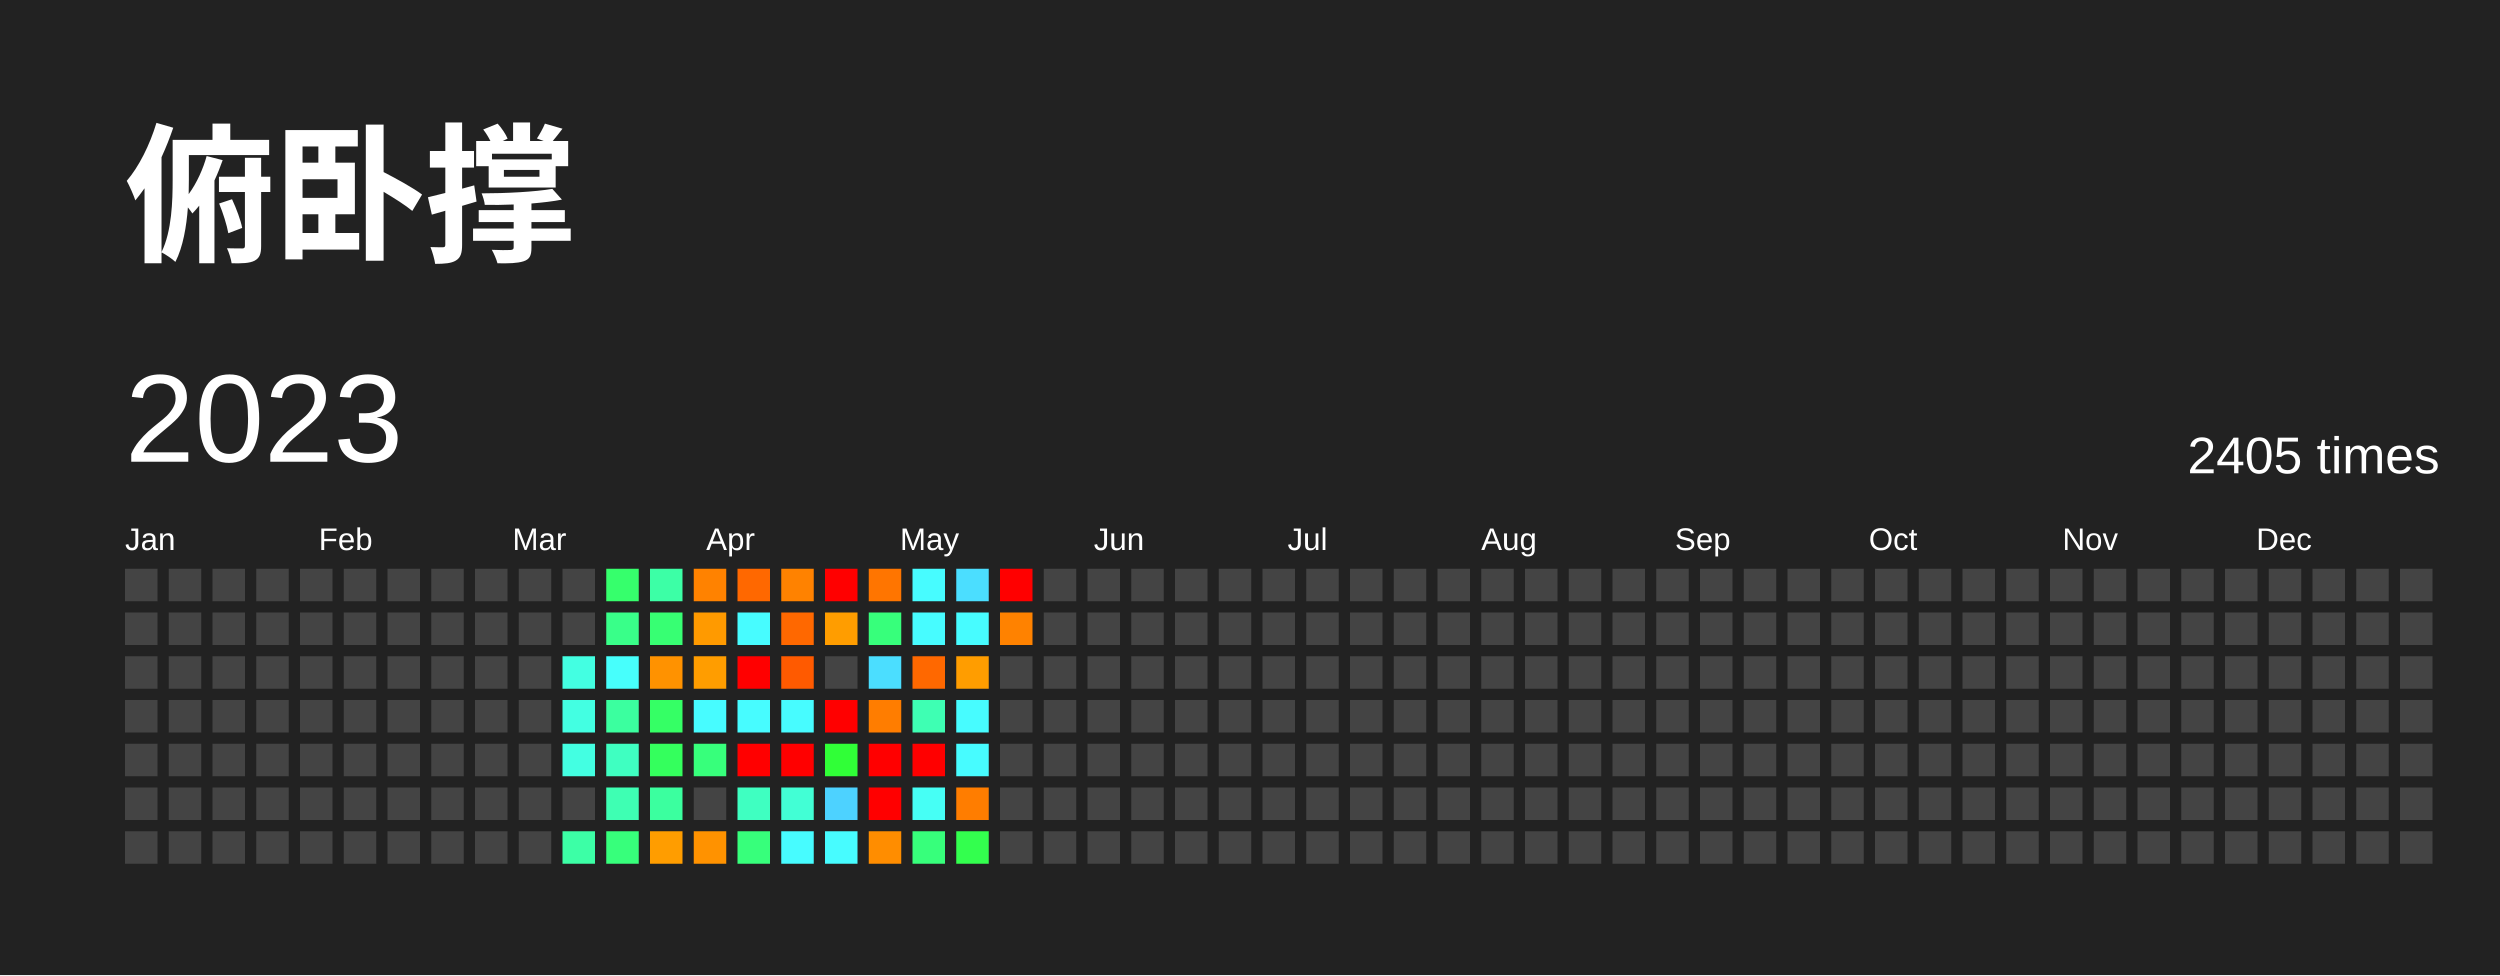
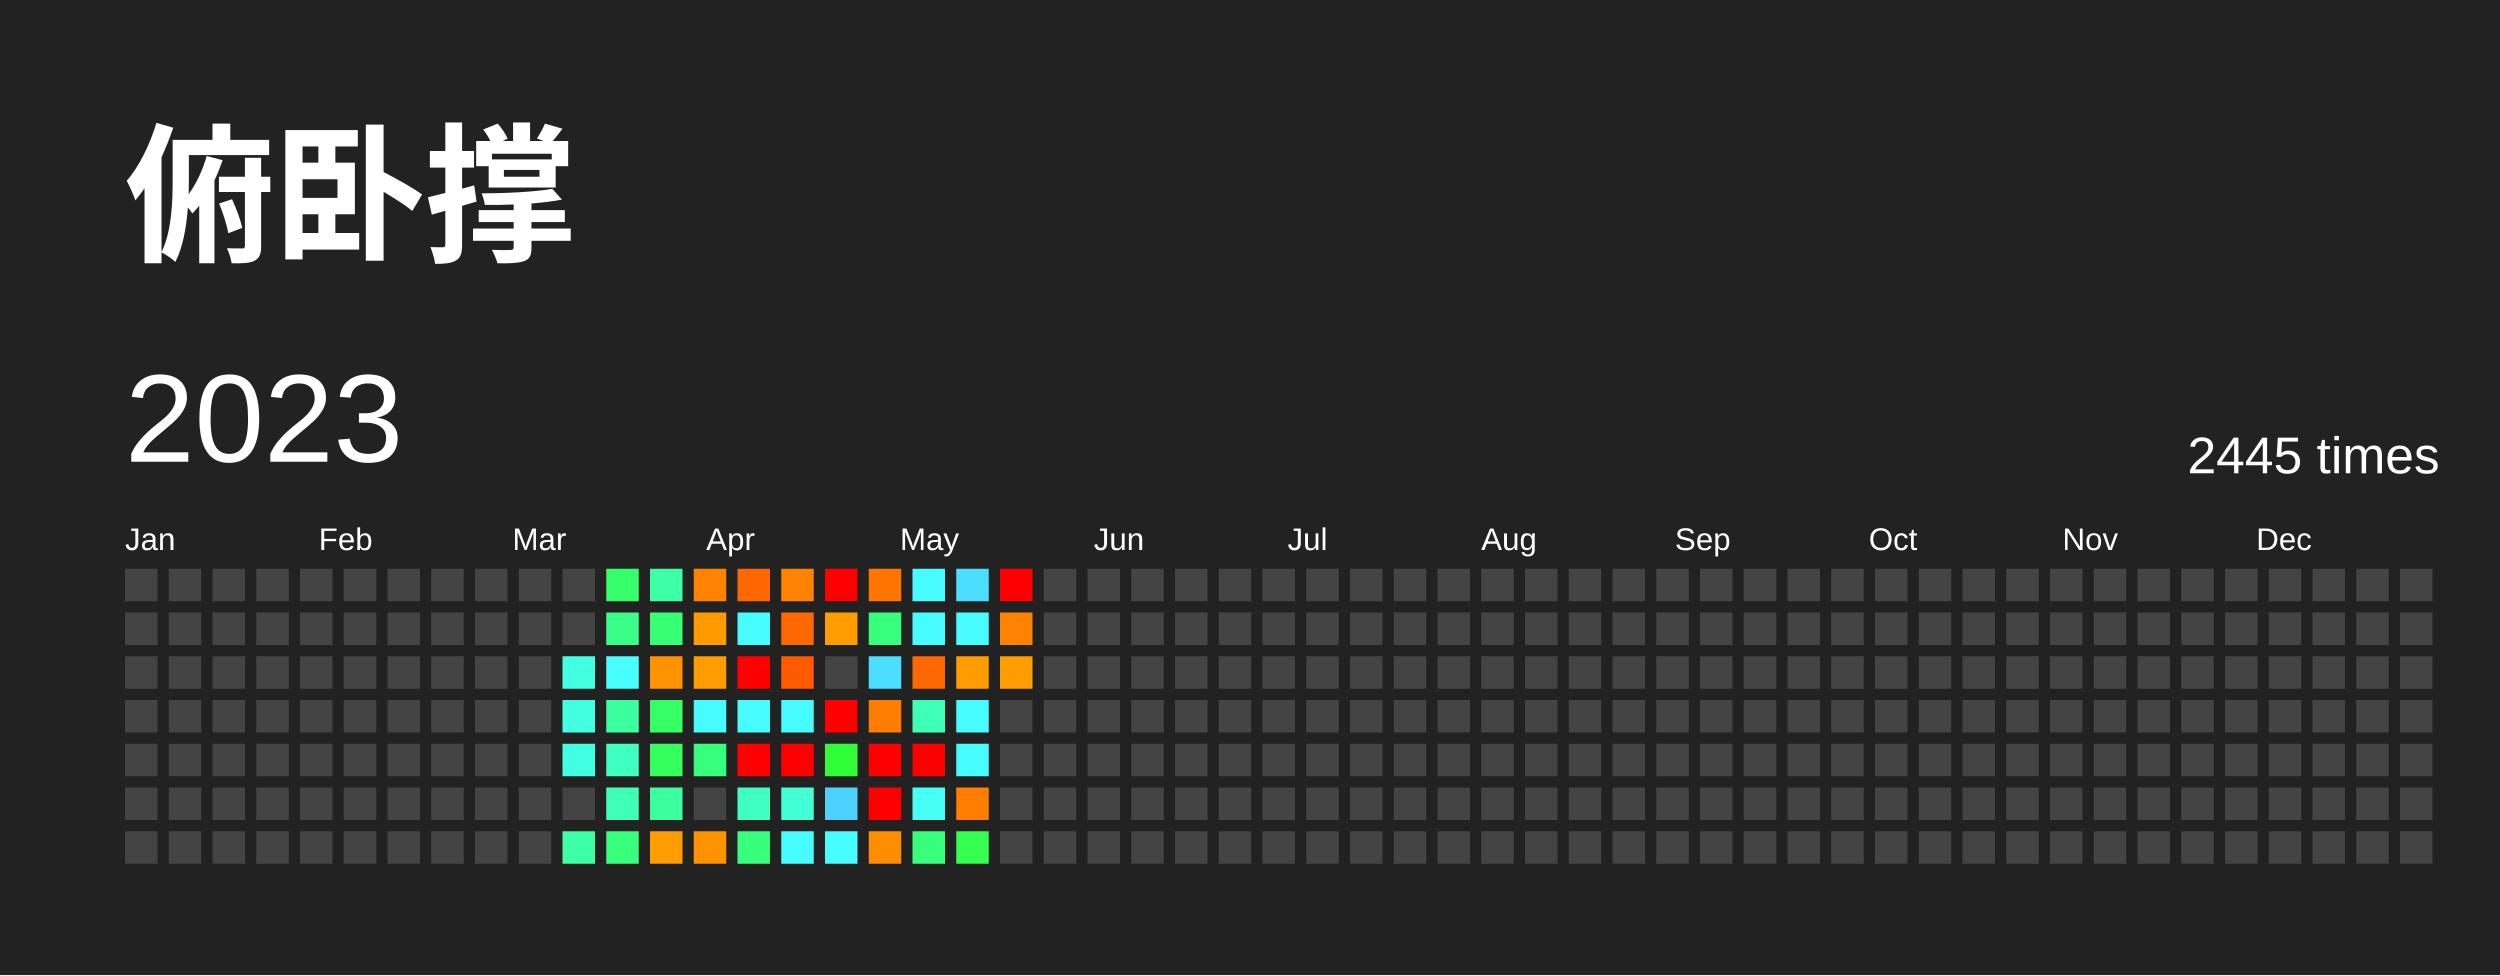
<svg xmlns="http://www.w3.org/2000/svg" baseProfile="full" height="78mm" version="1.1" viewBox="0,0,200,78" width="200mm">
  <defs />
  <rect fill="#222222" height="78" width="200" x="0" y="0" />
  <text fill="#FFFFFF" style="font-size:12px; font-family:Arial; font-weight:bold;" x="10" y="20">俯卧撑</text>
  <text dominant-baseline="hanging" fill="#FFFFFF" style="font-size:10.0px; font-family:Arial;" x="10" y="30">2023</text>
-   <text dominant-baseline="hanging" fill="#FFFFFF" style="font-size:4.125px; font-family:Arial;" x="175" y="35">2405 times</text>
+   <text dominant-baseline="hanging" fill="#FFFFFF" style="font-size:4.125px; font-family:Arial;" x="175" y="35">2445 times</text>
  <text fill="#FFFFFF" style="font-size:2.5px; font-family:Arial" x="10.0" y="44">Jan</text>
  <text fill="#FFFFFF" style="font-size:2.5px; font-family:Arial" x="25.5" y="44">Feb</text>
  <text fill="#FFFFFF" style="font-size:2.5px; font-family:Arial" x="41.0" y="44">Mar</text>
  <text fill="#FFFFFF" style="font-size:2.5px; font-family:Arial" x="56.5" y="44">Apr</text>
  <text fill="#FFFFFF" style="font-size:2.5px; font-family:Arial" x="72.0" y="44">May</text>
  <text fill="#FFFFFF" style="font-size:2.5px; font-family:Arial" x="87.5" y="44">Jun</text>
  <text fill="#FFFFFF" style="font-size:2.5px; font-family:Arial" x="103.0" y="44">Jul</text>
  <text fill="#FFFFFF" style="font-size:2.5px; font-family:Arial" x="118.5" y="44">Aug</text>
  <text fill="#FFFFFF" style="font-size:2.5px; font-family:Arial" x="134.0" y="44">Sep</text>
  <text fill="#FFFFFF" style="font-size:2.5px; font-family:Arial" x="149.5" y="44">Oct</text>
  <text fill="#FFFFFF" style="font-size:2.5px; font-family:Arial" x="165.0" y="44">Nov</text>
  <text fill="#FFFFFF" style="font-size:2.5px; font-family:Arial" x="180.5" y="44">Dec</text>
  <rect fill="#444444" height="2.6" width="2.6" x="10.0" y="45.5" />
  <rect fill="#444444" height="2.6" width="2.6" x="10.0" y="49.0" />
  <rect fill="#444444" height="2.6" width="2.6" x="10.0" y="52.5" />
  <rect fill="#444444" height="2.6" width="2.6" x="10.0" y="56.0" />
  <rect fill="#444444" height="2.6" width="2.6" x="10.0" y="59.5" />
  <rect fill="#444444" height="2.6" width="2.6" x="10.0" y="63.0" />
  <rect fill="#444444" height="2.6" width="2.6" x="10.0" y="66.5" />
  <rect fill="#444444" height="2.6" width="2.6" x="13.5" y="45.5" />
  <rect fill="#444444" height="2.6" width="2.6" x="13.5" y="49.0" />
  <rect fill="#444444" height="2.6" width="2.6" x="13.5" y="52.5" />
  <rect fill="#444444" height="2.6" width="2.6" x="13.5" y="56.0" />
  <rect fill="#444444" height="2.6" width="2.6" x="13.5" y="59.5" />
  <rect fill="#444444" height="2.6" width="2.6" x="13.5" y="63.0" />
  <rect fill="#444444" height="2.6" width="2.6" x="13.5" y="66.5" />
  <rect fill="#444444" height="2.6" width="2.6" x="17.0" y="45.5" />
  <rect fill="#444444" height="2.6" width="2.6" x="17.0" y="49.0" />
  <rect fill="#444444" height="2.6" width="2.6" x="17.0" y="52.5" />
  <rect fill="#444444" height="2.6" width="2.6" x="17.0" y="56.0" />
  <rect fill="#444444" height="2.6" width="2.6" x="17.0" y="59.5" />
  <rect fill="#444444" height="2.6" width="2.6" x="17.0" y="63.0" />
  <rect fill="#444444" height="2.6" width="2.6" x="17.0" y="66.5" />
  <rect fill="#444444" height="2.6" width="2.6" x="20.5" y="45.5" />
  <rect fill="#444444" height="2.6" width="2.6" x="20.5" y="49.0" />
  <rect fill="#444444" height="2.6" width="2.6" x="20.5" y="52.5" />
  <rect fill="#444444" height="2.6" width="2.6" x="20.5" y="56.0" />
  <rect fill="#444444" height="2.6" width="2.6" x="20.5" y="59.5" />
  <rect fill="#444444" height="2.6" width="2.6" x="20.5" y="63.0" />
  <rect fill="#444444" height="2.6" width="2.6" x="20.5" y="66.5" />
  <rect fill="#444444" height="2.6" width="2.6" x="24.0" y="45.5" />
  <rect fill="#444444" height="2.6" width="2.6" x="24.0" y="49.0" />
  <rect fill="#444444" height="2.6" width="2.6" x="24.0" y="52.5" />
  <rect fill="#444444" height="2.6" width="2.6" x="24.0" y="56.0" />
  <rect fill="#444444" height="2.6" width="2.6" x="24.0" y="59.5" />
  <rect fill="#444444" height="2.6" width="2.6" x="24.0" y="63.0" />
  <rect fill="#444444" height="2.6" width="2.6" x="24.0" y="66.5" />
  <rect fill="#444444" height="2.6" width="2.6" x="27.5" y="45.5" />
  <rect fill="#444444" height="2.6" width="2.6" x="27.5" y="49.0" />
  <rect fill="#444444" height="2.6" width="2.6" x="27.5" y="52.5" />
  <rect fill="#444444" height="2.6" width="2.6" x="27.5" y="56.0" />
  <rect fill="#444444" height="2.6" width="2.6" x="27.5" y="59.5" />
  <rect fill="#444444" height="2.6" width="2.6" x="27.5" y="63.0" />
  <rect fill="#444444" height="2.6" width="2.6" x="27.5" y="66.5" />
  <rect fill="#444444" height="2.6" width="2.6" x="31.0" y="45.5" />
  <rect fill="#444444" height="2.6" width="2.6" x="31.0" y="49.0" />
  <rect fill="#444444" height="2.6" width="2.6" x="31.0" y="52.5" />
  <rect fill="#444444" height="2.6" width="2.6" x="31.0" y="56.0" />
  <rect fill="#444444" height="2.6" width="2.6" x="31.0" y="59.5" />
  <rect fill="#444444" height="2.6" width="2.6" x="31.0" y="63.0" />
  <rect fill="#444444" height="2.6" width="2.6" x="31.0" y="66.5" />
  <rect fill="#444444" height="2.6" width="2.6" x="34.5" y="45.5" />
  <rect fill="#444444" height="2.6" width="2.6" x="34.5" y="49.0" />
  <rect fill="#444444" height="2.6" width="2.6" x="34.5" y="52.5" />
  <rect fill="#444444" height="2.6" width="2.6" x="34.5" y="56.0" />
  <rect fill="#444444" height="2.6" width="2.6" x="34.5" y="59.5" />
  <rect fill="#444444" height="2.6" width="2.6" x="34.5" y="63.0" />
  <rect fill="#444444" height="2.6" width="2.6" x="34.5" y="66.5" />
  <rect fill="#444444" height="2.6" width="2.6" x="38.0" y="45.5" />
  <rect fill="#444444" height="2.6" width="2.6" x="38.0" y="49.0" />
  <rect fill="#444444" height="2.6" width="2.6" x="38.0" y="52.5" />
  <rect fill="#444444" height="2.6" width="2.6" x="38.0" y="56.0" />
  <rect fill="#444444" height="2.6" width="2.6" x="38.0" y="59.5" />
  <rect fill="#444444" height="2.6" width="2.6" x="38.0" y="63.0" />
  <rect fill="#444444" height="2.6" width="2.6" x="38.0" y="66.5" />
  <rect fill="#444444" height="2.6" width="2.6" x="41.5" y="45.5" />
  <rect fill="#444444" height="2.6" width="2.6" x="41.5" y="49.0" />
  <rect fill="#444444" height="2.6" width="2.6" x="41.5" y="52.5" />
  <rect fill="#444444" height="2.6" width="2.6" x="41.5" y="56.0" />
  <rect fill="#444444" height="2.6" width="2.6" x="41.5" y="59.5" />
  <rect fill="#444444" height="2.6" width="2.6" x="41.5" y="63.0" />
  <rect fill="#444444" height="2.6" width="2.6" x="41.5" y="66.5" />
  <rect fill="#444444" height="2.6" width="2.6" x="45.0" y="45.5" />
  <rect fill="#444444" height="2.6" width="2.6" x="45.0" y="49.0" />
  <rect fill="#43ffe2" height="2.6" width="2.6" x="45.0" y="52.5" />
  <rect fill="#43ffe2" height="2.6" width="2.6" x="45.0" y="56.0" />
  <rect fill="#43ffe2" height="2.6" width="2.6" x="45.0" y="59.5" />
  <rect fill="#444444" height="2.6" width="2.6" x="45.0" y="63.0" />
  <rect fill="#3cffa6" height="2.6" width="2.6" x="45.0" y="66.5" />
  <rect fill="#36ff6c" height="2.6" width="2.6" x="48.5" y="45.5" />
  <rect fill="#39ff89" height="2.6" width="2.6" x="48.5" y="49.0" />
  <rect fill="#47fffc" height="2.6" width="2.6" x="48.5" y="52.5" />
  <rect fill="#3bff9f" height="2.6" width="2.6" x="48.5" y="56.0" />
  <rect fill="#3fffc1" height="2.6" width="2.6" x="48.5" y="59.5" />
  <rect fill="#3effb3" height="2.6" width="2.6" x="48.5" y="63.0" />
  <rect fill="#37ff7b" height="2.6" width="2.6" x="48.5" y="66.5" />
  <rect fill="#3cffa6" height="2.6" width="2.6" x="52.0" y="45.5" />
  <rect fill="#37ff73" height="2.6" width="2.6" x="52.0" y="49.0" />
  <rect fill="#ff9200" height="2.6" width="2.6" x="52.0" y="52.5" />
  <rect fill="#35ff65" height="2.6" width="2.6" x="52.0" y="56.0" />
  <rect fill="#34ff5d" height="2.6" width="2.6" x="52.0" y="59.5" />
  <rect fill="#3bff9f" height="2.6" width="2.6" x="52.0" y="63.0" />
  <rect fill="#ff9d00" height="2.6" width="2.6" x="52.0" y="66.5" />
  <rect fill="#ff8200" height="2.6" width="2.6" x="55.5" y="45.5" />
  <rect fill="#ff9a00" height="2.6" width="2.6" x="55.5" y="49.0" />
  <rect fill="#ff9d00" height="2.6" width="2.6" x="55.5" y="52.5" />
  <rect fill="#47fcff" height="2.6" width="2.6" x="55.5" y="56.0" />
  <rect fill="#37ff7b" height="2.6" width="2.6" x="55.5" y="59.5" />
  <rect fill="#444444" height="2.6" width="2.6" x="55.5" y="63.0" />
  <rect fill="#ff9200" height="2.6" width="2.6" x="55.5" y="66.5" />
  <rect fill="#ff6800" height="2.6" width="2.6" x="59.0" y="45.5" />
  <rect fill="#47fcff" height="2.6" width="2.6" x="59.0" y="49.0" />
  <rect fill="red" height="2.6" width="2.6" x="59.0" y="52.5" />
  <rect fill="#47fcff" height="2.6" width="2.6" x="59.0" y="56.0" />
  <rect fill="red" height="2.6" width="2.6" x="59.0" y="59.5" />
  <rect fill="#3fffc1" height="2.6" width="2.6" x="59.0" y="63.0" />
  <rect fill="#37ff7b" height="2.6" width="2.6" x="59.0" y="66.5" />
  <rect fill="#ff8200" height="2.6" width="2.6" x="62.5" y="45.5" />
  <rect fill="#ff6800" height="2.6" width="2.6" x="62.5" y="49.0" />
  <rect fill="#ff5a00" height="2.6" width="2.6" x="62.5" y="52.5" />
  <rect fill="#47fcff" height="2.6" width="2.6" x="62.5" y="56.0" />
  <rect fill="red" height="2.6" width="2.6" x="62.5" y="59.5" />
  <rect fill="#42ffd5" height="2.6" width="2.6" x="62.5" y="63.0" />
  <rect fill="#47fcff" height="2.6" width="2.6" x="62.5" y="66.5" />
  <rect fill="red" height="2.6" width="2.6" x="66.0" y="45.5" />
  <rect fill="#ff9d00" height="2.6" width="2.6" x="66.0" y="49.0" />
  <rect fill="#444444" height="2.6" width="2.6" x="66.0" y="52.5" />
  <rect fill="red" height="2.6" width="2.6" x="66.0" y="56.0" />
  <rect fill="#30ff37" height="2.6" width="2.6" x="66.0" y="59.5" />
  <rect fill="#4dd2ff" height="2.6" width="2.6" x="66.0" y="63.0" />
  <rect fill="#47fcff" height="2.6" width="2.6" x="66.0" y="66.5" />
  <rect fill="#ff7500" height="2.6" width="2.6" x="69.5" y="45.5" />
  <rect fill="#37ff7b" height="2.6" width="2.6" x="69.5" y="49.0" />
  <rect fill="#4bdeff" height="2.6" width="2.6" x="69.5" y="52.5" />
  <rect fill="#ff7d00" height="2.6" width="2.6" x="69.5" y="56.0" />
  <rect fill="red" height="2.6" width="2.6" x="69.5" y="59.5" />
  <rect fill="red" height="2.6" width="2.6" x="69.5" y="63.0" />
  <rect fill="#ff8d00" height="2.6" width="2.6" x="69.5" y="66.5" />
  <rect fill="#47fcff" height="2.6" width="2.6" x="73.0" y="45.5" />
  <rect fill="#47fcff" height="2.6" width="2.6" x="73.0" y="49.0" />
  <rect fill="#ff6800" height="2.6" width="2.6" x="73.0" y="52.5" />
  <rect fill="#3effb3" height="2.6" width="2.6" x="73.0" y="56.0" />
  <rect fill="red" height="2.6" width="2.6" x="73.0" y="59.5" />
  <rect fill="#46fff5" height="2.6" width="2.6" x="73.0" y="63.0" />
  <rect fill="#37ff7b" height="2.6" width="2.6" x="73.0" y="66.5" />
  <rect fill="#4bdeff" height="2.6" width="2.6" x="76.5" y="45.5" />
  <rect fill="#47fcff" height="2.6" width="2.6" x="76.5" y="49.0" />
  <rect fill="#ff9d00" height="2.6" width="2.6" x="76.5" y="52.5" />
  <rect fill="#47fcff" height="2.6" width="2.6" x="76.5" y="56.0" />
  <rect fill="#47fcff" height="2.6" width="2.6" x="76.5" y="59.5" />
  <rect fill="#ff7d00" height="2.6" width="2.6" x="76.5" y="63.0" />
  <rect fill="#33ff4e" height="2.6" width="2.6" x="76.5" y="66.5" />
  <rect fill="red" height="2.6" width="2.6" x="80.0" y="45.5" />
  <rect fill="#ff8200" height="2.6" width="2.6" x="80.0" y="49.0" />
-   <rect fill="#444444" height="2.6" width="2.6" x="80.0" y="52.5" />
+   <rect fill="#ff9d00" height="2.6" width="2.6" x="80.0" y="52.5" />
  <rect fill="#444444" height="2.6" width="2.6" x="80.0" y="56.0" />
  <rect fill="#444444" height="2.6" width="2.6" x="80.0" y="59.5" />
  <rect fill="#444444" height="2.6" width="2.6" x="80.0" y="63.0" />
  <rect fill="#444444" height="2.6" width="2.6" x="80.0" y="66.5" />
  <rect fill="#444444" height="2.6" width="2.6" x="83.5" y="45.5" />
  <rect fill="#444444" height="2.6" width="2.6" x="83.5" y="49.0" />
  <rect fill="#444444" height="2.6" width="2.6" x="83.5" y="52.5" />
  <rect fill="#444444" height="2.6" width="2.6" x="83.5" y="56.0" />
  <rect fill="#444444" height="2.6" width="2.6" x="83.5" y="59.5" />
  <rect fill="#444444" height="2.6" width="2.6" x="83.5" y="63.0" />
  <rect fill="#444444" height="2.6" width="2.6" x="83.5" y="66.5" />
  <rect fill="#444444" height="2.6" width="2.6" x="87.0" y="45.5" />
  <rect fill="#444444" height="2.6" width="2.6" x="87.0" y="49.0" />
  <rect fill="#444444" height="2.6" width="2.6" x="87.0" y="52.5" />
  <rect fill="#444444" height="2.6" width="2.6" x="87.0" y="56.0" />
  <rect fill="#444444" height="2.6" width="2.6" x="87.0" y="59.5" />
  <rect fill="#444444" height="2.6" width="2.6" x="87.0" y="63.0" />
  <rect fill="#444444" height="2.6" width="2.6" x="87.0" y="66.5" />
  <rect fill="#444444" height="2.6" width="2.6" x="90.5" y="45.5" />
  <rect fill="#444444" height="2.6" width="2.6" x="90.5" y="49.0" />
  <rect fill="#444444" height="2.6" width="2.6" x="90.5" y="52.5" />
  <rect fill="#444444" height="2.6" width="2.6" x="90.5" y="56.0" />
  <rect fill="#444444" height="2.6" width="2.6" x="90.5" y="59.5" />
  <rect fill="#444444" height="2.6" width="2.6" x="90.5" y="63.0" />
  <rect fill="#444444" height="2.6" width="2.6" x="90.5" y="66.5" />
  <rect fill="#444444" height="2.6" width="2.6" x="94.0" y="45.5" />
  <rect fill="#444444" height="2.6" width="2.6" x="94.0" y="49.0" />
  <rect fill="#444444" height="2.6" width="2.6" x="94.0" y="52.5" />
  <rect fill="#444444" height="2.6" width="2.6" x="94.0" y="56.0" />
  <rect fill="#444444" height="2.6" width="2.6" x="94.0" y="59.5" />
  <rect fill="#444444" height="2.6" width="2.6" x="94.0" y="63.0" />
  <rect fill="#444444" height="2.6" width="2.6" x="94.0" y="66.5" />
  <rect fill="#444444" height="2.6" width="2.6" x="97.5" y="45.5" />
  <rect fill="#444444" height="2.6" width="2.6" x="97.5" y="49.0" />
  <rect fill="#444444" height="2.6" width="2.6" x="97.5" y="52.5" />
  <rect fill="#444444" height="2.6" width="2.6" x="97.5" y="56.0" />
  <rect fill="#444444" height="2.6" width="2.6" x="97.5" y="59.5" />
  <rect fill="#444444" height="2.6" width="2.6" x="97.5" y="63.0" />
  <rect fill="#444444" height="2.6" width="2.6" x="97.5" y="66.5" />
  <rect fill="#444444" height="2.6" width="2.6" x="101.0" y="45.5" />
  <rect fill="#444444" height="2.6" width="2.6" x="101.0" y="49.0" />
  <rect fill="#444444" height="2.6" width="2.6" x="101.0" y="52.5" />
  <rect fill="#444444" height="2.6" width="2.6" x="101.0" y="56.0" />
  <rect fill="#444444" height="2.6" width="2.6" x="101.0" y="59.5" />
  <rect fill="#444444" height="2.6" width="2.6" x="101.0" y="63.0" />
  <rect fill="#444444" height="2.6" width="2.6" x="101.0" y="66.5" />
  <rect fill="#444444" height="2.6" width="2.6" x="104.5" y="45.5" />
  <rect fill="#444444" height="2.6" width="2.6" x="104.5" y="49.0" />
  <rect fill="#444444" height="2.6" width="2.6" x="104.5" y="52.5" />
  <rect fill="#444444" height="2.6" width="2.6" x="104.5" y="56.0" />
  <rect fill="#444444" height="2.6" width="2.6" x="104.5" y="59.5" />
  <rect fill="#444444" height="2.6" width="2.6" x="104.5" y="63.0" />
  <rect fill="#444444" height="2.6" width="2.6" x="104.5" y="66.5" />
  <rect fill="#444444" height="2.6" width="2.6" x="108.0" y="45.5" />
  <rect fill="#444444" height="2.6" width="2.6" x="108.0" y="49.0" />
  <rect fill="#444444" height="2.6" width="2.6" x="108.0" y="52.5" />
  <rect fill="#444444" height="2.6" width="2.6" x="108.0" y="56.0" />
  <rect fill="#444444" height="2.6" width="2.6" x="108.0" y="59.5" />
  <rect fill="#444444" height="2.6" width="2.6" x="108.0" y="63.0" />
  <rect fill="#444444" height="2.6" width="2.6" x="108.0" y="66.5" />
  <rect fill="#444444" height="2.6" width="2.6" x="111.5" y="45.5" />
  <rect fill="#444444" height="2.6" width="2.6" x="111.5" y="49.0" />
  <rect fill="#444444" height="2.6" width="2.6" x="111.5" y="52.5" />
  <rect fill="#444444" height="2.6" width="2.6" x="111.5" y="56.0" />
  <rect fill="#444444" height="2.6" width="2.6" x="111.5" y="59.5" />
  <rect fill="#444444" height="2.6" width="2.6" x="111.5" y="63.0" />
  <rect fill="#444444" height="2.6" width="2.6" x="111.5" y="66.5" />
  <rect fill="#444444" height="2.6" width="2.6" x="115.0" y="45.5" />
  <rect fill="#444444" height="2.6" width="2.6" x="115.0" y="49.0" />
  <rect fill="#444444" height="2.6" width="2.6" x="115.0" y="52.5" />
  <rect fill="#444444" height="2.6" width="2.6" x="115.0" y="56.0" />
  <rect fill="#444444" height="2.6" width="2.6" x="115.0" y="59.5" />
  <rect fill="#444444" height="2.6" width="2.6" x="115.0" y="63.0" />
  <rect fill="#444444" height="2.6" width="2.6" x="115.0" y="66.5" />
  <rect fill="#444444" height="2.6" width="2.6" x="118.5" y="45.5" />
  <rect fill="#444444" height="2.6" width="2.6" x="118.5" y="49.0" />
  <rect fill="#444444" height="2.6" width="2.6" x="118.5" y="52.5" />
  <rect fill="#444444" height="2.6" width="2.6" x="118.5" y="56.0" />
  <rect fill="#444444" height="2.6" width="2.6" x="118.5" y="59.5" />
  <rect fill="#444444" height="2.6" width="2.6" x="118.5" y="63.0" />
  <rect fill="#444444" height="2.6" width="2.6" x="118.5" y="66.5" />
  <rect fill="#444444" height="2.6" width="2.6" x="122.0" y="45.5" />
  <rect fill="#444444" height="2.6" width="2.6" x="122.0" y="49.0" />
  <rect fill="#444444" height="2.6" width="2.6" x="122.0" y="52.5" />
  <rect fill="#444444" height="2.6" width="2.6" x="122.0" y="56.0" />
  <rect fill="#444444" height="2.6" width="2.6" x="122.0" y="59.5" />
  <rect fill="#444444" height="2.6" width="2.6" x="122.0" y="63.0" />
  <rect fill="#444444" height="2.6" width="2.6" x="122.0" y="66.5" />
  <rect fill="#444444" height="2.6" width="2.6" x="125.5" y="45.5" />
  <rect fill="#444444" height="2.6" width="2.6" x="125.5" y="49.0" />
  <rect fill="#444444" height="2.6" width="2.6" x="125.5" y="52.5" />
  <rect fill="#444444" height="2.6" width="2.6" x="125.5" y="56.0" />
  <rect fill="#444444" height="2.6" width="2.6" x="125.5" y="59.5" />
  <rect fill="#444444" height="2.6" width="2.6" x="125.5" y="63.0" />
  <rect fill="#444444" height="2.6" width="2.6" x="125.5" y="66.5" />
  <rect fill="#444444" height="2.6" width="2.6" x="129.0" y="45.5" />
  <rect fill="#444444" height="2.6" width="2.6" x="129.0" y="49.0" />
  <rect fill="#444444" height="2.6" width="2.6" x="129.0" y="52.5" />
  <rect fill="#444444" height="2.6" width="2.6" x="129.0" y="56.0" />
  <rect fill="#444444" height="2.6" width="2.6" x="129.0" y="59.5" />
  <rect fill="#444444" height="2.6" width="2.6" x="129.0" y="63.0" />
  <rect fill="#444444" height="2.6" width="2.6" x="129.0" y="66.5" />
  <rect fill="#444444" height="2.6" width="2.6" x="132.5" y="45.5" />
  <rect fill="#444444" height="2.6" width="2.6" x="132.5" y="49.0" />
  <rect fill="#444444" height="2.6" width="2.6" x="132.5" y="52.5" />
  <rect fill="#444444" height="2.6" width="2.6" x="132.5" y="56.0" />
  <rect fill="#444444" height="2.6" width="2.6" x="132.5" y="59.5" />
  <rect fill="#444444" height="2.6" width="2.6" x="132.5" y="63.0" />
  <rect fill="#444444" height="2.6" width="2.6" x="132.5" y="66.5" />
  <rect fill="#444444" height="2.6" width="2.6" x="136.0" y="45.5" />
  <rect fill="#444444" height="2.6" width="2.6" x="136.0" y="49.0" />
  <rect fill="#444444" height="2.6" width="2.6" x="136.0" y="52.5" />
  <rect fill="#444444" height="2.6" width="2.6" x="136.0" y="56.0" />
  <rect fill="#444444" height="2.6" width="2.6" x="136.0" y="59.5" />
  <rect fill="#444444" height="2.6" width="2.6" x="136.0" y="63.0" />
  <rect fill="#444444" height="2.6" width="2.6" x="136.0" y="66.5" />
  <rect fill="#444444" height="2.6" width="2.6" x="139.5" y="45.5" />
  <rect fill="#444444" height="2.6" width="2.6" x="139.5" y="49.0" />
  <rect fill="#444444" height="2.6" width="2.6" x="139.5" y="52.5" />
  <rect fill="#444444" height="2.6" width="2.6" x="139.5" y="56.0" />
  <rect fill="#444444" height="2.6" width="2.6" x="139.5" y="59.5" />
  <rect fill="#444444" height="2.6" width="2.6" x="139.5" y="63.0" />
  <rect fill="#444444" height="2.6" width="2.6" x="139.5" y="66.5" />
  <rect fill="#444444" height="2.6" width="2.6" x="143.0" y="45.5" />
  <rect fill="#444444" height="2.6" width="2.6" x="143.0" y="49.0" />
  <rect fill="#444444" height="2.6" width="2.6" x="143.0" y="52.5" />
  <rect fill="#444444" height="2.6" width="2.6" x="143.0" y="56.0" />
  <rect fill="#444444" height="2.6" width="2.6" x="143.0" y="59.5" />
  <rect fill="#444444" height="2.6" width="2.6" x="143.0" y="63.0" />
  <rect fill="#444444" height="2.6" width="2.6" x="143.0" y="66.5" />
  <rect fill="#444444" height="2.6" width="2.6" x="146.5" y="45.5" />
  <rect fill="#444444" height="2.6" width="2.6" x="146.5" y="49.0" />
  <rect fill="#444444" height="2.6" width="2.6" x="146.5" y="52.5" />
  <rect fill="#444444" height="2.6" width="2.6" x="146.5" y="56.0" />
  <rect fill="#444444" height="2.6" width="2.6" x="146.5" y="59.5" />
  <rect fill="#444444" height="2.6" width="2.6" x="146.5" y="63.0" />
  <rect fill="#444444" height="2.6" width="2.6" x="146.5" y="66.5" />
  <rect fill="#444444" height="2.6" width="2.6" x="150.0" y="45.5" />
  <rect fill="#444444" height="2.6" width="2.6" x="150.0" y="49.0" />
  <rect fill="#444444" height="2.6" width="2.6" x="150.0" y="52.5" />
  <rect fill="#444444" height="2.6" width="2.6" x="150.0" y="56.0" />
  <rect fill="#444444" height="2.6" width="2.6" x="150.0" y="59.5" />
  <rect fill="#444444" height="2.6" width="2.6" x="150.0" y="63.0" />
  <rect fill="#444444" height="2.6" width="2.6" x="150.0" y="66.5" />
  <rect fill="#444444" height="2.6" width="2.6" x="153.5" y="45.5" />
  <rect fill="#444444" height="2.6" width="2.6" x="153.5" y="49.0" />
  <rect fill="#444444" height="2.6" width="2.6" x="153.5" y="52.5" />
  <rect fill="#444444" height="2.6" width="2.6" x="153.5" y="56.0" />
  <rect fill="#444444" height="2.6" width="2.6" x="153.5" y="59.5" />
  <rect fill="#444444" height="2.6" width="2.6" x="153.5" y="63.0" />
  <rect fill="#444444" height="2.6" width="2.6" x="153.5" y="66.5" />
  <rect fill="#444444" height="2.6" width="2.6" x="157.0" y="45.5" />
  <rect fill="#444444" height="2.6" width="2.6" x="157.0" y="49.0" />
  <rect fill="#444444" height="2.6" width="2.6" x="157.0" y="52.5" />
  <rect fill="#444444" height="2.6" width="2.6" x="157.0" y="56.0" />
  <rect fill="#444444" height="2.6" width="2.6" x="157.0" y="59.5" />
  <rect fill="#444444" height="2.6" width="2.6" x="157.0" y="63.0" />
  <rect fill="#444444" height="2.6" width="2.6" x="157.0" y="66.5" />
  <rect fill="#444444" height="2.6" width="2.6" x="160.5" y="45.5" />
  <rect fill="#444444" height="2.6" width="2.6" x="160.5" y="49.0" />
  <rect fill="#444444" height="2.6" width="2.6" x="160.5" y="52.5" />
  <rect fill="#444444" height="2.6" width="2.6" x="160.5" y="56.0" />
  <rect fill="#444444" height="2.6" width="2.6" x="160.5" y="59.5" />
  <rect fill="#444444" height="2.6" width="2.6" x="160.5" y="63.0" />
  <rect fill="#444444" height="2.6" width="2.6" x="160.5" y="66.5" />
  <rect fill="#444444" height="2.6" width="2.6" x="164.0" y="45.5" />
  <rect fill="#444444" height="2.6" width="2.6" x="164.0" y="49.0" />
  <rect fill="#444444" height="2.6" width="2.6" x="164.0" y="52.5" />
  <rect fill="#444444" height="2.6" width="2.6" x="164.0" y="56.0" />
  <rect fill="#444444" height="2.6" width="2.6" x="164.0" y="59.5" />
  <rect fill="#444444" height="2.6" width="2.6" x="164.0" y="63.0" />
  <rect fill="#444444" height="2.6" width="2.6" x="164.0" y="66.5" />
  <rect fill="#444444" height="2.6" width="2.6" x="167.5" y="45.5" />
  <rect fill="#444444" height="2.6" width="2.6" x="167.5" y="49.0" />
  <rect fill="#444444" height="2.6" width="2.6" x="167.5" y="52.5" />
  <rect fill="#444444" height="2.6" width="2.6" x="167.5" y="56.0" />
  <rect fill="#444444" height="2.6" width="2.6" x="167.5" y="59.5" />
  <rect fill="#444444" height="2.6" width="2.6" x="167.5" y="63.0" />
  <rect fill="#444444" height="2.6" width="2.6" x="167.5" y="66.5" />
  <rect fill="#444444" height="2.6" width="2.6" x="171.0" y="45.5" />
  <rect fill="#444444" height="2.6" width="2.6" x="171.0" y="49.0" />
  <rect fill="#444444" height="2.6" width="2.6" x="171.0" y="52.5" />
  <rect fill="#444444" height="2.6" width="2.6" x="171.0" y="56.0" />
  <rect fill="#444444" height="2.6" width="2.6" x="171.0" y="59.5" />
  <rect fill="#444444" height="2.6" width="2.6" x="171.0" y="63.0" />
  <rect fill="#444444" height="2.6" width="2.6" x="171.0" y="66.5" />
  <rect fill="#444444" height="2.6" width="2.6" x="174.5" y="45.5" />
  <rect fill="#444444" height="2.6" width="2.6" x="174.5" y="49.0" />
  <rect fill="#444444" height="2.6" width="2.6" x="174.5" y="52.5" />
  <rect fill="#444444" height="2.6" width="2.6" x="174.5" y="56.0" />
  <rect fill="#444444" height="2.6" width="2.6" x="174.5" y="59.5" />
  <rect fill="#444444" height="2.6" width="2.6" x="174.5" y="63.0" />
  <rect fill="#444444" height="2.6" width="2.6" x="174.5" y="66.5" />
  <rect fill="#444444" height="2.6" width="2.6" x="178.0" y="45.5" />
  <rect fill="#444444" height="2.6" width="2.6" x="178.0" y="49.0" />
  <rect fill="#444444" height="2.6" width="2.6" x="178.0" y="52.5" />
  <rect fill="#444444" height="2.6" width="2.6" x="178.0" y="56.0" />
  <rect fill="#444444" height="2.6" width="2.6" x="178.0" y="59.5" />
  <rect fill="#444444" height="2.6" width="2.6" x="178.0" y="63.0" />
  <rect fill="#444444" height="2.6" width="2.6" x="178.0" y="66.5" />
  <rect fill="#444444" height="2.6" width="2.6" x="181.5" y="45.5" />
  <rect fill="#444444" height="2.6" width="2.6" x="181.5" y="49.0" />
  <rect fill="#444444" height="2.6" width="2.6" x="181.5" y="52.5" />
  <rect fill="#444444" height="2.6" width="2.6" x="181.5" y="56.0" />
  <rect fill="#444444" height="2.6" width="2.6" x="181.5" y="59.5" />
  <rect fill="#444444" height="2.6" width="2.6" x="181.5" y="63.0" />
  <rect fill="#444444" height="2.6" width="2.6" x="181.5" y="66.5" />
  <rect fill="#444444" height="2.6" width="2.6" x="185.0" y="45.5" />
  <rect fill="#444444" height="2.6" width="2.6" x="185.0" y="49.0" />
  <rect fill="#444444" height="2.6" width="2.6" x="185.0" y="52.5" />
  <rect fill="#444444" height="2.6" width="2.6" x="185.0" y="56.0" />
  <rect fill="#444444" height="2.6" width="2.6" x="185.0" y="59.5" />
  <rect fill="#444444" height="2.6" width="2.6" x="185.0" y="63.0" />
  <rect fill="#444444" height="2.6" width="2.6" x="185.0" y="66.5" />
  <rect fill="#444444" height="2.6" width="2.6" x="188.5" y="45.5" />
  <rect fill="#444444" height="2.6" width="2.6" x="188.5" y="49.0" />
  <rect fill="#444444" height="2.6" width="2.6" x="188.5" y="52.5" />
  <rect fill="#444444" height="2.6" width="2.6" x="188.5" y="56.0" />
  <rect fill="#444444" height="2.6" width="2.6" x="188.5" y="59.5" />
  <rect fill="#444444" height="2.6" width="2.6" x="188.5" y="63.0" />
  <rect fill="#444444" height="2.6" width="2.6" x="188.5" y="66.5" />
  <rect fill="#444444" height="2.6" width="2.6" x="192.0" y="45.5" />
  <rect fill="#444444" height="2.6" width="2.6" x="192.0" y="49.0" />
  <rect fill="#444444" height="2.6" width="2.6" x="192.0" y="52.5" />
  <rect fill="#444444" height="2.6" width="2.6" x="192.0" y="56.0" />
  <rect fill="#444444" height="2.6" width="2.6" x="192.0" y="59.5" />
  <rect fill="#444444" height="2.6" width="2.6" x="192.0" y="63.0" />
  <rect fill="#444444" height="2.6" width="2.6" x="192.0" y="66.5" />
</svg>
